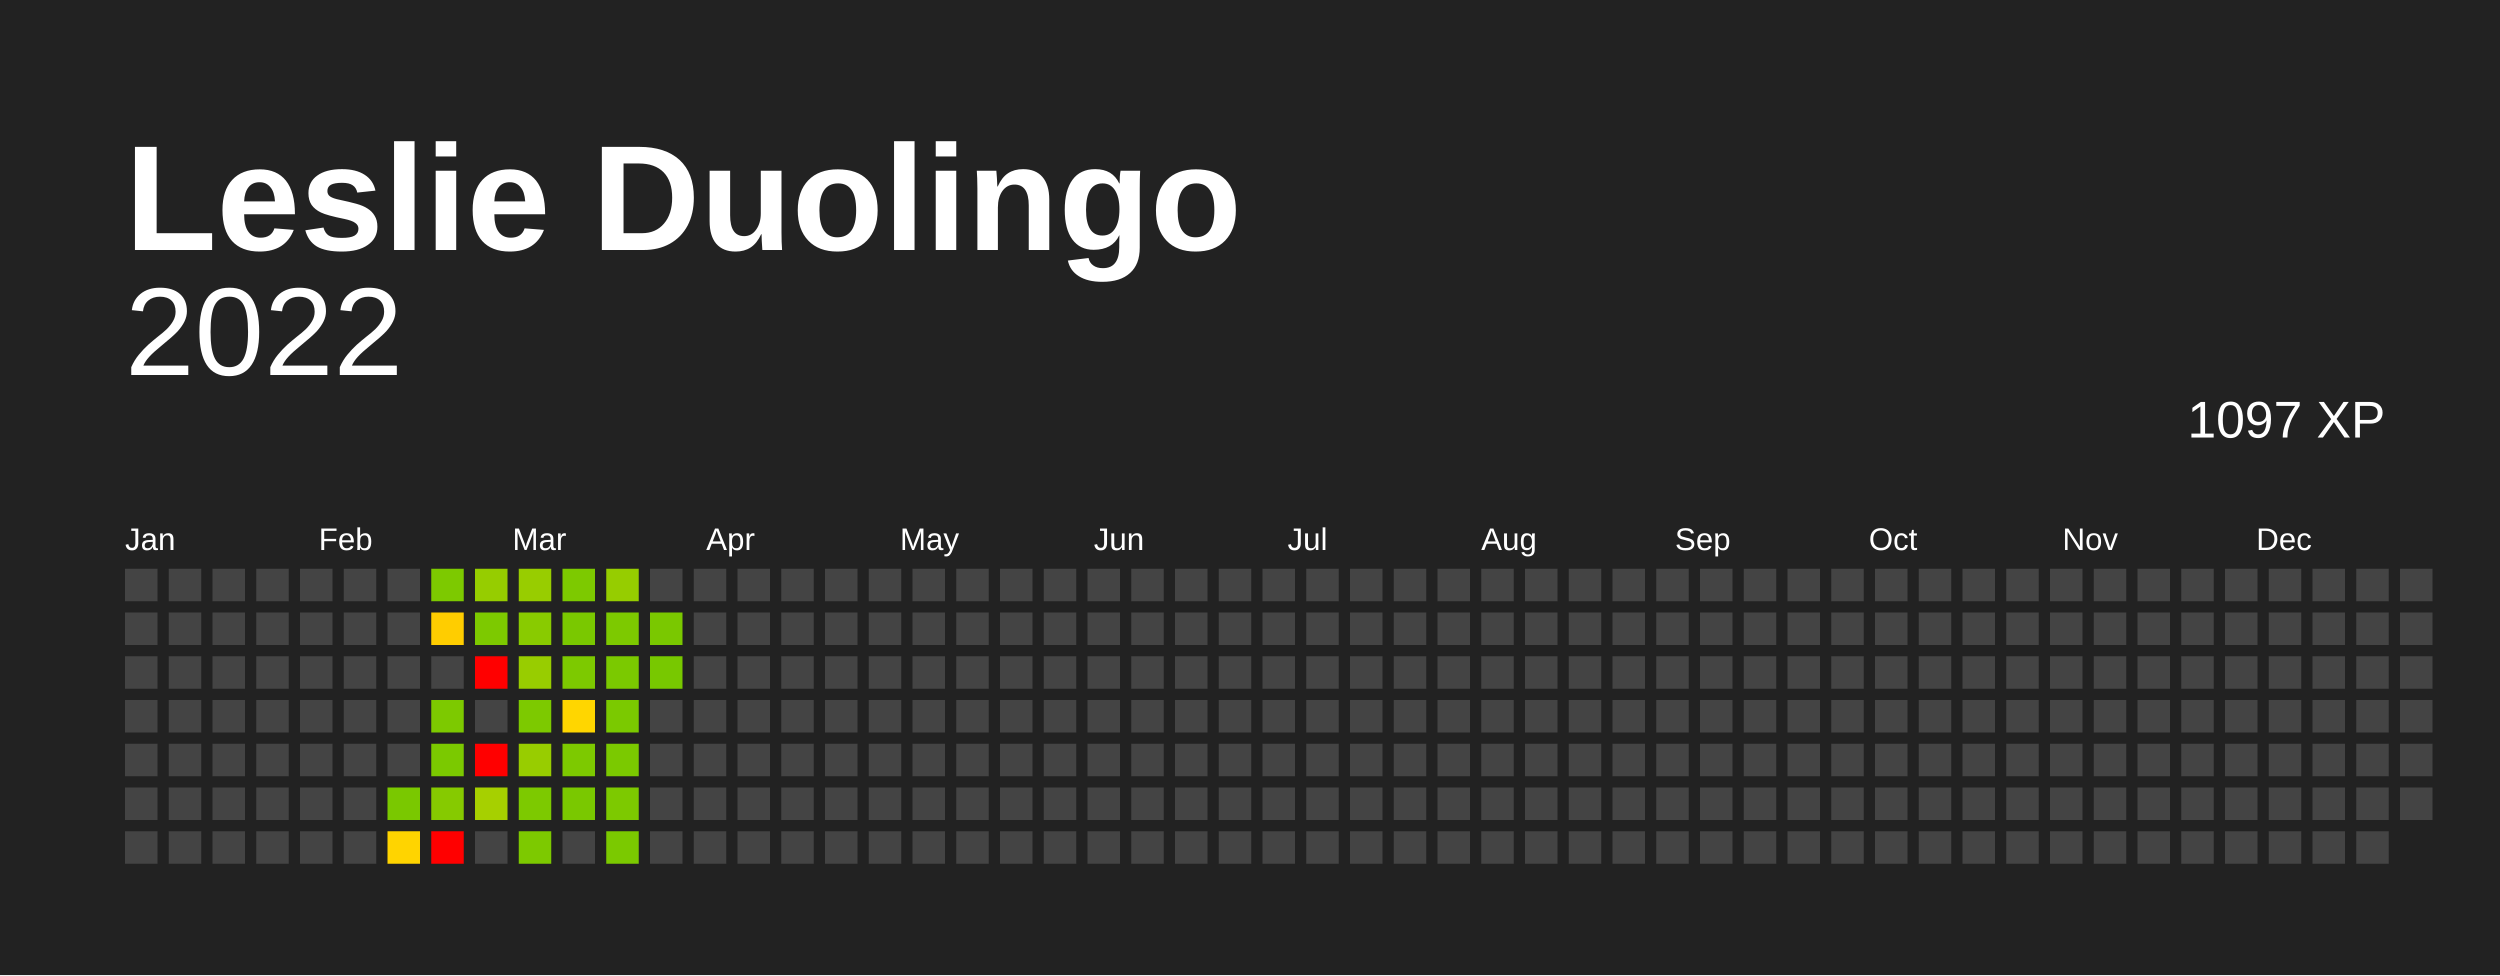
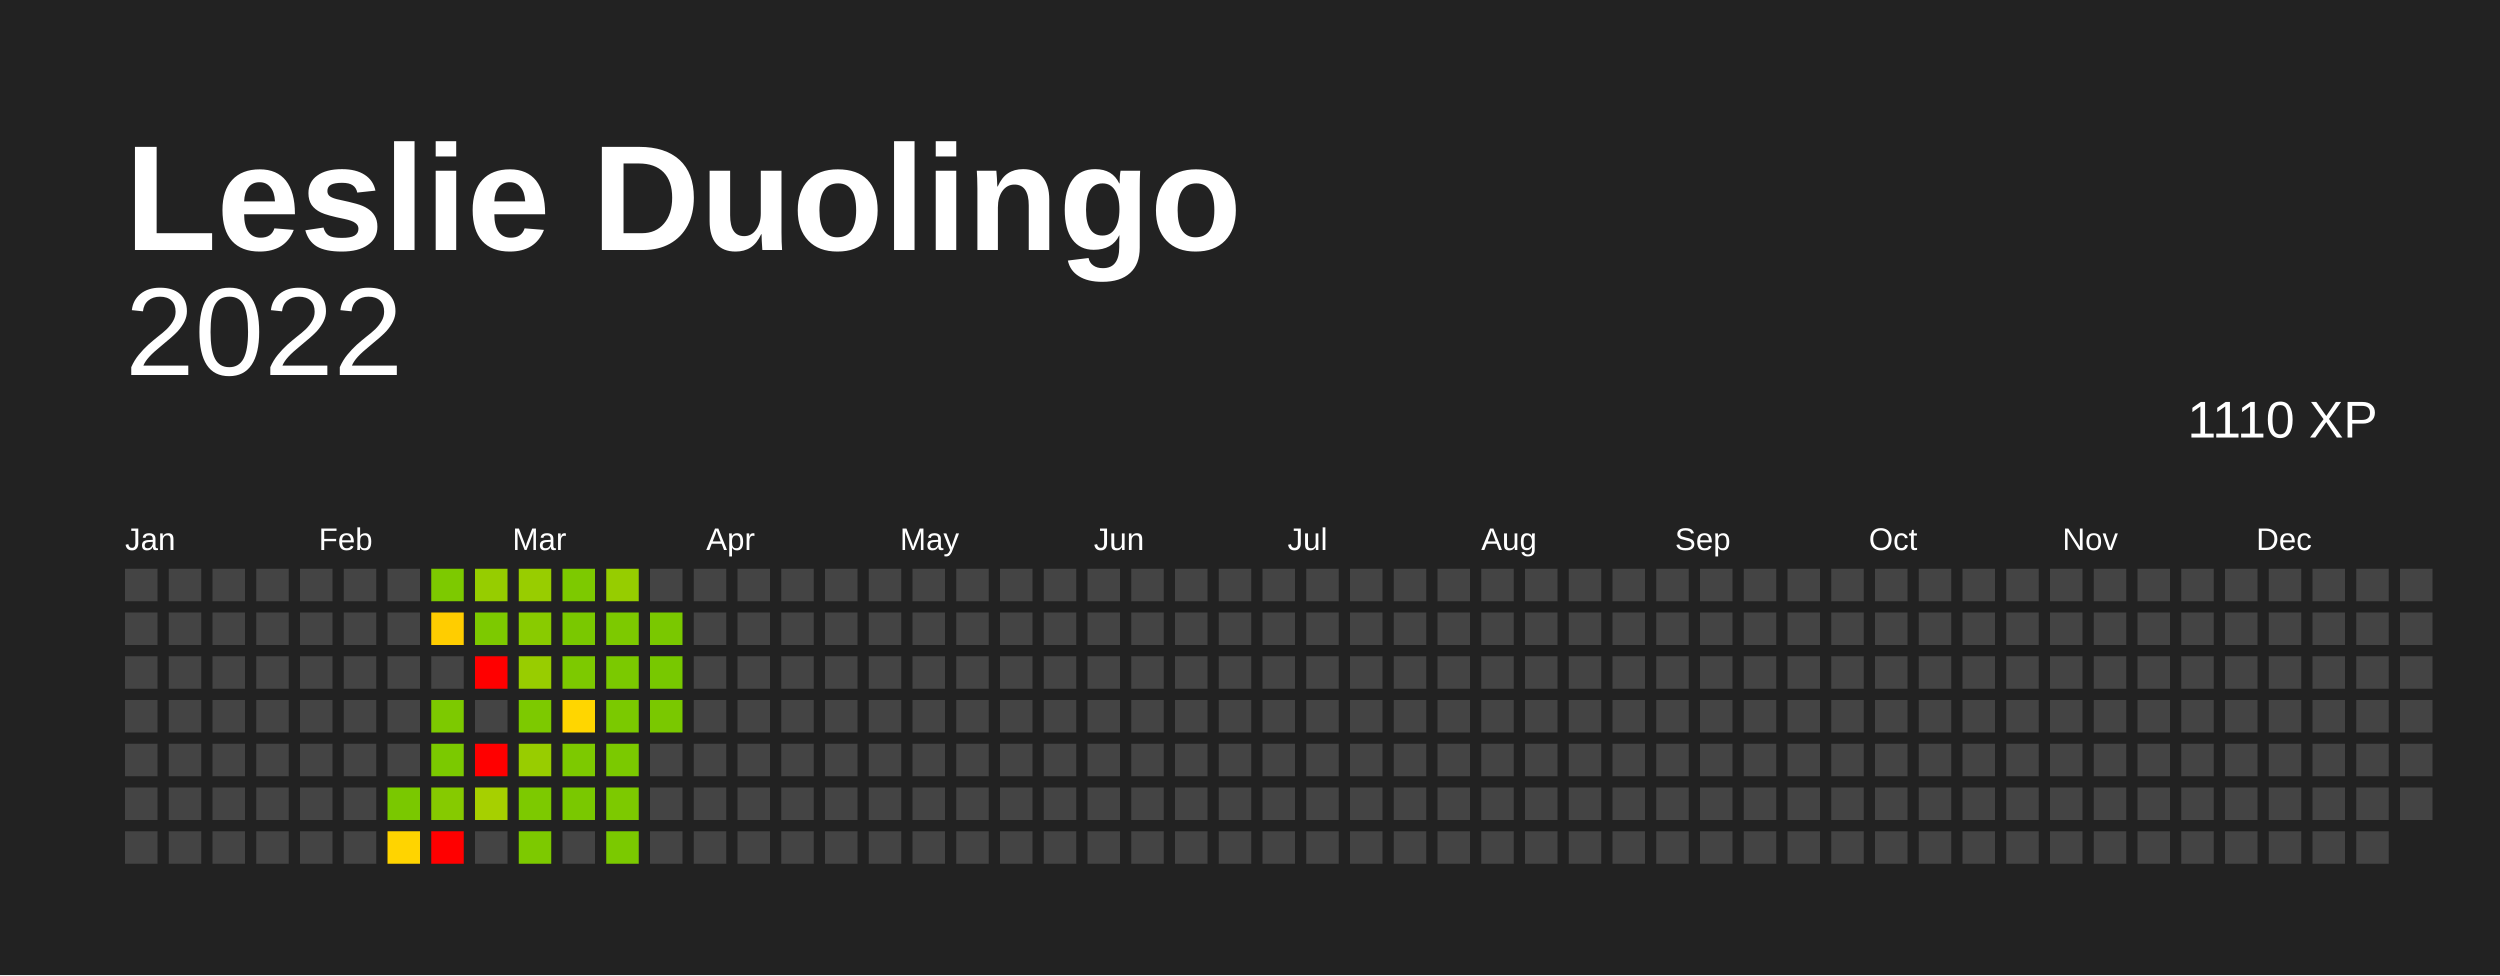
<svg xmlns="http://www.w3.org/2000/svg" baseProfile="full" height="78mm" version="1.1" viewBox="0,0,200,78" width="200mm">
  <defs />
  <rect fill="#222222" height="78" width="200" x="0" y="0" />
  <text fill="#FFFFFF" style="font-size:12px; font-family:Arial; font-weight:bold;" x="10" y="20">Leslie Duolingo</text>
  <text alignment-baseline="hanging" fill="#FFFFFF" style="font-size:10.0px; font-family:Arial;" x="10" y="30">2022</text>
-   <text alignment-baseline="hanging" fill="#FFFFFF" style="font-size:4.125px; font-family:Arial;" x="175" y="35">1097 XP</text>
+   <text alignment-baseline="hanging" fill="#FFFFFF" style="font-size:4.125px; font-family:Arial;" x="175" y="35">1110 XP</text>
  <text fill="#FFFFFF" style="font-size:2.5px; font-family:Arial" x="10.0" y="44">Jan</text>
  <text fill="#FFFFFF" style="font-size:2.5px; font-family:Arial" x="25.5" y="44">Feb</text>
  <text fill="#FFFFFF" style="font-size:2.5px; font-family:Arial" x="41.0" y="44">Mar</text>
  <text fill="#FFFFFF" style="font-size:2.5px; font-family:Arial" x="56.5" y="44">Apr</text>
  <text fill="#FFFFFF" style="font-size:2.5px; font-family:Arial" x="72.0" y="44">May</text>
  <text fill="#FFFFFF" style="font-size:2.5px; font-family:Arial" x="87.5" y="44">Jun</text>
  <text fill="#FFFFFF" style="font-size:2.5px; font-family:Arial" x="103.0" y="44">Jul</text>
  <text fill="#FFFFFF" style="font-size:2.5px; font-family:Arial" x="118.5" y="44">Aug</text>
  <text fill="#FFFFFF" style="font-size:2.5px; font-family:Arial" x="134.0" y="44">Sep</text>
  <text fill="#FFFFFF" style="font-size:2.5px; font-family:Arial" x="149.5" y="44">Oct</text>
  <text fill="#FFFFFF" style="font-size:2.5px; font-family:Arial" x="165.0" y="44">Nov</text>
  <text fill="#FFFFFF" style="font-size:2.5px; font-family:Arial" x="180.5" y="44">Dec</text>
  <rect fill="#444444" height="2.6" width="2.6" x="10.0" y="45.5" />
  <rect fill="#444444" height="2.6" width="2.6" x="10.0" y="49.0" />
  <rect fill="#444444" height="2.6" width="2.6" x="10.0" y="52.5" />
  <rect fill="#444444" height="2.6" width="2.6" x="10.0" y="56.0" />
  <rect fill="#444444" height="2.6" width="2.6" x="10.0" y="59.5" />
  <rect fill="#444444" height="2.6" width="2.6" x="10.0" y="63.0" />
  <rect fill="#444444" height="2.6" width="2.6" x="10.0" y="66.5" />
  <rect fill="#444444" height="2.6" width="2.6" x="13.5" y="45.5" />
  <rect fill="#444444" height="2.6" width="2.6" x="13.5" y="49.0" />
  <rect fill="#444444" height="2.6" width="2.6" x="13.5" y="52.5" />
  <rect fill="#444444" height="2.6" width="2.6" x="13.5" y="56.0" />
  <rect fill="#444444" height="2.6" width="2.6" x="13.5" y="59.5" />
  <rect fill="#444444" height="2.6" width="2.6" x="13.5" y="63.0" />
  <rect fill="#444444" height="2.6" width="2.6" x="13.5" y="66.5" />
  <rect fill="#444444" height="2.6" width="2.6" x="17.0" y="45.5" />
  <rect fill="#444444" height="2.6" width="2.6" x="17.0" y="49.0" />
  <rect fill="#444444" height="2.6" width="2.6" x="17.0" y="52.5" />
  <rect fill="#444444" height="2.6" width="2.6" x="17.0" y="56.0" />
  <rect fill="#444444" height="2.6" width="2.6" x="17.0" y="59.5" />
  <rect fill="#444444" height="2.6" width="2.6" x="17.0" y="63.0" />
  <rect fill="#444444" height="2.6" width="2.6" x="17.0" y="66.5" />
  <rect fill="#444444" height="2.6" width="2.6" x="20.5" y="45.5" />
  <rect fill="#444444" height="2.6" width="2.6" x="20.5" y="49.0" />
  <rect fill="#444444" height="2.6" width="2.6" x="20.5" y="52.5" />
  <rect fill="#444444" height="2.6" width="2.6" x="20.5" y="56.0" />
  <rect fill="#444444" height="2.6" width="2.6" x="20.5" y="59.5" />
  <rect fill="#444444" height="2.6" width="2.6" x="20.5" y="63.0" />
  <rect fill="#444444" height="2.6" width="2.6" x="20.5" y="66.5" />
  <rect fill="#444444" height="2.6" width="2.6" x="24.0" y="45.5" />
  <rect fill="#444444" height="2.6" width="2.6" x="24.0" y="49.0" />
  <rect fill="#444444" height="2.6" width="2.6" x="24.0" y="52.5" />
  <rect fill="#444444" height="2.6" width="2.6" x="24.0" y="56.0" />
  <rect fill="#444444" height="2.6" width="2.6" x="24.0" y="59.5" />
  <rect fill="#444444" height="2.6" width="2.6" x="24.0" y="63.0" />
  <rect fill="#444444" height="2.6" width="2.6" x="24.0" y="66.5" />
  <rect fill="#444444" height="2.6" width="2.6" x="27.5" y="45.5" />
  <rect fill="#444444" height="2.6" width="2.6" x="27.5" y="49.0" />
  <rect fill="#444444" height="2.6" width="2.6" x="27.5" y="52.5" />
  <rect fill="#444444" height="2.6" width="2.6" x="27.5" y="56.0" />
  <rect fill="#444444" height="2.6" width="2.6" x="27.5" y="59.5" />
  <rect fill="#444444" height="2.6" width="2.6" x="27.5" y="63.0" />
  <rect fill="#444444" height="2.6" width="2.6" x="27.5" y="66.5" />
  <rect fill="#444444" height="2.6" width="2.6" x="31.0" y="45.5" />
  <rect fill="#444444" height="2.6" width="2.6" x="31.0" y="49.0" />
  <rect fill="#444444" height="2.6" width="2.6" x="31.0" y="52.5" />
  <rect fill="#444444" height="2.6" width="2.6" x="31.0" y="56.0" />
  <rect fill="#444444" height="2.6" width="2.6" x="31.0" y="59.5" />
  <rect fill="#7ac800" height="2.6" width="2.6" x="31.0" y="63.0" />
  <rect fill="#ffd400" height="2.6" width="2.6" x="31.0" y="66.5" />
  <rect fill="#7dc900" height="2.6" width="2.6" x="34.5" y="45.5" />
  <rect fill="#ffcd00" height="2.6" width="2.6" x="34.5" y="49.0" />
  <rect fill="#444444" height="2.6" width="2.6" x="34.5" y="52.5" />
  <rect fill="#7dc900" height="2.6" width="2.6" x="34.5" y="56.0" />
  <rect fill="#7bc900" height="2.6" width="2.6" x="34.5" y="59.5" />
  <rect fill="#86ca00" height="2.6" width="2.6" x="34.5" y="63.0" />
  <rect fill="red" height="2.6" width="2.6" x="34.5" y="66.5" />
  <rect fill="#96cd00" height="2.6" width="2.6" x="38.0" y="45.5" />
  <rect fill="#7dc900" height="2.6" width="2.6" x="38.0" y="49.0" />
  <rect fill="red" height="2.6" width="2.6" x="38.0" y="52.5" />
  <rect fill="#444444" height="2.6" width="2.6" x="38.0" y="56.0" />
  <rect fill="red" height="2.6" width="2.6" x="38.0" y="59.5" />
  <rect fill="#a6d000" height="2.6" width="2.6" x="38.0" y="63.0" />
  <rect fill="#444444" height="2.6" width="2.6" x="38.0" y="66.5" />
  <rect fill="#98cd00" height="2.6" width="2.6" x="41.5" y="45.5" />
  <rect fill="#89cb00" height="2.6" width="2.6" x="41.5" y="49.0" />
  <rect fill="#98cd00" height="2.6" width="2.6" x="41.5" y="52.5" />
  <rect fill="#7dc900" height="2.6" width="2.6" x="41.5" y="56.0" />
  <rect fill="#98cd00" height="2.6" width="2.6" x="41.5" y="59.5" />
  <rect fill="#7dc900" height="2.6" width="2.6" x="41.5" y="63.0" />
  <rect fill="#7dc900" height="2.6" width="2.6" x="41.5" y="66.5" />
  <rect fill="#7dc900" height="2.6" width="2.6" x="45.0" y="45.5" />
  <rect fill="#7ac800" height="2.6" width="2.6" x="45.0" y="49.0" />
  <rect fill="#7dc900" height="2.6" width="2.6" x="45.0" y="52.5" />
  <rect fill="#ffd600" height="2.6" width="2.6" x="45.0" y="56.0" />
  <rect fill="#7dc900" height="2.6" width="2.6" x="45.0" y="59.5" />
  <rect fill="#7ac800" height="2.6" width="2.6" x="45.0" y="63.0" />
  <rect fill="#444444" height="2.6" width="2.6" x="45.0" y="66.5" />
  <rect fill="#96cd00" height="2.6" width="2.6" x="48.5" y="45.5" />
  <rect fill="#7dc900" height="2.6" width="2.6" x="48.5" y="49.0" />
  <rect fill="#7bc900" height="2.6" width="2.6" x="48.5" y="52.5" />
  <rect fill="#7bc900" height="2.6" width="2.6" x="48.5" y="56.0" />
  <rect fill="#7bc900" height="2.6" width="2.6" x="48.5" y="59.5" />
  <rect fill="#7dc900" height="2.6" width="2.6" x="48.5" y="63.0" />
  <rect fill="#7bc900" height="2.6" width="2.6" x="48.5" y="66.5" />
  <rect fill="#444444" height="2.6" width="2.6" x="52.0" y="45.5" />
  <rect fill="#7ac800" height="2.6" width="2.6" x="52.0" y="49.0" />
  <rect fill="#78c800" height="2.6" width="2.6" x="52.0" y="52.5" />
-   <rect fill="#444444" height="2.6" width="2.6" x="52.0" y="56.0" />
+   <rect fill="#7ac800" height="2.6" width="2.6" x="52.0" y="56.0" />
  <rect fill="#444444" height="2.6" width="2.6" x="52.0" y="59.5" />
  <rect fill="#444444" height="2.6" width="2.6" x="52.0" y="63.0" />
  <rect fill="#444444" height="2.6" width="2.6" x="52.0" y="66.5" />
  <rect fill="#444444" height="2.6" width="2.6" x="55.5" y="45.5" />
  <rect fill="#444444" height="2.6" width="2.6" x="55.5" y="49.0" />
  <rect fill="#444444" height="2.6" width="2.6" x="55.5" y="52.5" />
  <rect fill="#444444" height="2.6" width="2.6" x="55.5" y="56.0" />
  <rect fill="#444444" height="2.6" width="2.6" x="55.5" y="59.5" />
  <rect fill="#444444" height="2.6" width="2.6" x="55.5" y="63.0" />
  <rect fill="#444444" height="2.6" width="2.6" x="55.5" y="66.5" />
  <rect fill="#444444" height="2.6" width="2.6" x="59.0" y="45.5" />
  <rect fill="#444444" height="2.6" width="2.6" x="59.0" y="49.0" />
  <rect fill="#444444" height="2.6" width="2.6" x="59.0" y="52.5" />
  <rect fill="#444444" height="2.6" width="2.6" x="59.0" y="56.0" />
  <rect fill="#444444" height="2.6" width="2.6" x="59.0" y="59.5" />
  <rect fill="#444444" height="2.6" width="2.6" x="59.0" y="63.0" />
  <rect fill="#444444" height="2.6" width="2.6" x="59.0" y="66.5" />
  <rect fill="#444444" height="2.6" width="2.6" x="62.5" y="45.5" />
  <rect fill="#444444" height="2.6" width="2.6" x="62.5" y="49.0" />
  <rect fill="#444444" height="2.6" width="2.6" x="62.5" y="52.5" />
  <rect fill="#444444" height="2.6" width="2.6" x="62.5" y="56.0" />
  <rect fill="#444444" height="2.6" width="2.6" x="62.5" y="59.5" />
  <rect fill="#444444" height="2.6" width="2.6" x="62.5" y="63.0" />
  <rect fill="#444444" height="2.6" width="2.6" x="62.5" y="66.5" />
  <rect fill="#444444" height="2.6" width="2.6" x="66.0" y="45.5" />
  <rect fill="#444444" height="2.6" width="2.6" x="66.0" y="49.0" />
  <rect fill="#444444" height="2.6" width="2.6" x="66.0" y="52.5" />
  <rect fill="#444444" height="2.6" width="2.6" x="66.0" y="56.0" />
  <rect fill="#444444" height="2.6" width="2.6" x="66.0" y="59.5" />
  <rect fill="#444444" height="2.6" width="2.6" x="66.0" y="63.0" />
  <rect fill="#444444" height="2.6" width="2.6" x="66.0" y="66.5" />
  <rect fill="#444444" height="2.6" width="2.6" x="69.5" y="45.5" />
  <rect fill="#444444" height="2.6" width="2.6" x="69.5" y="49.0" />
  <rect fill="#444444" height="2.6" width="2.6" x="69.5" y="52.5" />
  <rect fill="#444444" height="2.6" width="2.6" x="69.5" y="56.0" />
  <rect fill="#444444" height="2.6" width="2.6" x="69.5" y="59.5" />
  <rect fill="#444444" height="2.6" width="2.6" x="69.5" y="63.0" />
  <rect fill="#444444" height="2.6" width="2.6" x="69.5" y="66.5" />
  <rect fill="#444444" height="2.6" width="2.6" x="73.0" y="45.5" />
  <rect fill="#444444" height="2.6" width="2.6" x="73.0" y="49.0" />
  <rect fill="#444444" height="2.6" width="2.6" x="73.0" y="52.5" />
  <rect fill="#444444" height="2.6" width="2.6" x="73.0" y="56.0" />
  <rect fill="#444444" height="2.6" width="2.6" x="73.0" y="59.5" />
  <rect fill="#444444" height="2.6" width="2.6" x="73.0" y="63.0" />
  <rect fill="#444444" height="2.6" width="2.6" x="73.0" y="66.5" />
  <rect fill="#444444" height="2.6" width="2.6" x="76.5" y="45.5" />
  <rect fill="#444444" height="2.6" width="2.6" x="76.5" y="49.0" />
  <rect fill="#444444" height="2.6" width="2.6" x="76.5" y="52.5" />
  <rect fill="#444444" height="2.6" width="2.6" x="76.5" y="56.0" />
  <rect fill="#444444" height="2.6" width="2.6" x="76.5" y="59.5" />
  <rect fill="#444444" height="2.6" width="2.6" x="76.5" y="63.0" />
  <rect fill="#444444" height="2.6" width="2.6" x="76.5" y="66.5" />
  <rect fill="#444444" height="2.6" width="2.6" x="80.0" y="45.5" />
  <rect fill="#444444" height="2.6" width="2.6" x="80.0" y="49.0" />
  <rect fill="#444444" height="2.6" width="2.6" x="80.0" y="52.5" />
  <rect fill="#444444" height="2.6" width="2.6" x="80.0" y="56.0" />
  <rect fill="#444444" height="2.6" width="2.6" x="80.0" y="59.5" />
  <rect fill="#444444" height="2.6" width="2.6" x="80.0" y="63.0" />
  <rect fill="#444444" height="2.6" width="2.6" x="80.0" y="66.5" />
  <rect fill="#444444" height="2.6" width="2.6" x="83.5" y="45.5" />
  <rect fill="#444444" height="2.6" width="2.6" x="83.5" y="49.0" />
  <rect fill="#444444" height="2.6" width="2.6" x="83.5" y="52.5" />
  <rect fill="#444444" height="2.6" width="2.6" x="83.5" y="56.0" />
  <rect fill="#444444" height="2.6" width="2.6" x="83.5" y="59.5" />
  <rect fill="#444444" height="2.6" width="2.6" x="83.5" y="63.0" />
  <rect fill="#444444" height="2.6" width="2.6" x="83.5" y="66.5" />
  <rect fill="#444444" height="2.6" width="2.6" x="87.0" y="45.5" />
  <rect fill="#444444" height="2.6" width="2.6" x="87.0" y="49.0" />
  <rect fill="#444444" height="2.6" width="2.6" x="87.0" y="52.5" />
  <rect fill="#444444" height="2.6" width="2.6" x="87.0" y="56.0" />
  <rect fill="#444444" height="2.6" width="2.6" x="87.0" y="59.5" />
  <rect fill="#444444" height="2.6" width="2.6" x="87.0" y="63.0" />
  <rect fill="#444444" height="2.6" width="2.6" x="87.0" y="66.5" />
  <rect fill="#444444" height="2.6" width="2.6" x="90.5" y="45.5" />
  <rect fill="#444444" height="2.6" width="2.6" x="90.5" y="49.0" />
  <rect fill="#444444" height="2.6" width="2.6" x="90.5" y="52.5" />
  <rect fill="#444444" height="2.6" width="2.6" x="90.5" y="56.0" />
  <rect fill="#444444" height="2.6" width="2.6" x="90.5" y="59.5" />
  <rect fill="#444444" height="2.6" width="2.6" x="90.5" y="63.0" />
  <rect fill="#444444" height="2.6" width="2.6" x="90.5" y="66.5" />
  <rect fill="#444444" height="2.6" width="2.6" x="94.0" y="45.5" />
  <rect fill="#444444" height="2.6" width="2.6" x="94.0" y="49.0" />
  <rect fill="#444444" height="2.6" width="2.6" x="94.0" y="52.5" />
  <rect fill="#444444" height="2.6" width="2.6" x="94.0" y="56.0" />
  <rect fill="#444444" height="2.6" width="2.6" x="94.0" y="59.5" />
  <rect fill="#444444" height="2.6" width="2.6" x="94.0" y="63.0" />
  <rect fill="#444444" height="2.6" width="2.6" x="94.0" y="66.5" />
  <rect fill="#444444" height="2.6" width="2.6" x="97.5" y="45.5" />
  <rect fill="#444444" height="2.6" width="2.6" x="97.5" y="49.0" />
  <rect fill="#444444" height="2.6" width="2.6" x="97.5" y="52.5" />
  <rect fill="#444444" height="2.6" width="2.6" x="97.5" y="56.0" />
  <rect fill="#444444" height="2.6" width="2.6" x="97.5" y="59.5" />
  <rect fill="#444444" height="2.6" width="2.6" x="97.5" y="63.0" />
  <rect fill="#444444" height="2.6" width="2.6" x="97.5" y="66.5" />
  <rect fill="#444444" height="2.6" width="2.6" x="101.0" y="45.5" />
  <rect fill="#444444" height="2.6" width="2.6" x="101.0" y="49.0" />
  <rect fill="#444444" height="2.6" width="2.6" x="101.0" y="52.5" />
  <rect fill="#444444" height="2.6" width="2.6" x="101.0" y="56.0" />
  <rect fill="#444444" height="2.6" width="2.6" x="101.0" y="59.5" />
  <rect fill="#444444" height="2.6" width="2.6" x="101.0" y="63.0" />
  <rect fill="#444444" height="2.6" width="2.6" x="101.0" y="66.5" />
  <rect fill="#444444" height="2.6" width="2.6" x="104.5" y="45.5" />
  <rect fill="#444444" height="2.6" width="2.6" x="104.5" y="49.0" />
  <rect fill="#444444" height="2.6" width="2.6" x="104.5" y="52.5" />
  <rect fill="#444444" height="2.6" width="2.6" x="104.5" y="56.0" />
  <rect fill="#444444" height="2.6" width="2.6" x="104.5" y="59.5" />
  <rect fill="#444444" height="2.6" width="2.6" x="104.5" y="63.0" />
  <rect fill="#444444" height="2.6" width="2.6" x="104.5" y="66.5" />
  <rect fill="#444444" height="2.6" width="2.6" x="108.0" y="45.5" />
  <rect fill="#444444" height="2.6" width="2.6" x="108.0" y="49.0" />
  <rect fill="#444444" height="2.6" width="2.6" x="108.0" y="52.5" />
  <rect fill="#444444" height="2.6" width="2.6" x="108.0" y="56.0" />
  <rect fill="#444444" height="2.6" width="2.6" x="108.0" y="59.5" />
  <rect fill="#444444" height="2.6" width="2.6" x="108.0" y="63.0" />
  <rect fill="#444444" height="2.6" width="2.6" x="108.0" y="66.5" />
  <rect fill="#444444" height="2.6" width="2.6" x="111.5" y="45.5" />
  <rect fill="#444444" height="2.6" width="2.6" x="111.5" y="49.0" />
  <rect fill="#444444" height="2.6" width="2.6" x="111.5" y="52.5" />
  <rect fill="#444444" height="2.6" width="2.6" x="111.5" y="56.0" />
  <rect fill="#444444" height="2.6" width="2.6" x="111.5" y="59.5" />
  <rect fill="#444444" height="2.6" width="2.6" x="111.5" y="63.0" />
  <rect fill="#444444" height="2.6" width="2.6" x="111.5" y="66.5" />
  <rect fill="#444444" height="2.6" width="2.6" x="115.0" y="45.5" />
  <rect fill="#444444" height="2.6" width="2.6" x="115.0" y="49.0" />
  <rect fill="#444444" height="2.6" width="2.6" x="115.0" y="52.5" />
  <rect fill="#444444" height="2.6" width="2.6" x="115.0" y="56.0" />
  <rect fill="#444444" height="2.6" width="2.6" x="115.0" y="59.5" />
  <rect fill="#444444" height="2.6" width="2.6" x="115.0" y="63.0" />
  <rect fill="#444444" height="2.6" width="2.6" x="115.0" y="66.5" />
  <rect fill="#444444" height="2.6" width="2.6" x="118.5" y="45.5" />
  <rect fill="#444444" height="2.6" width="2.6" x="118.5" y="49.0" />
  <rect fill="#444444" height="2.6" width="2.6" x="118.5" y="52.5" />
  <rect fill="#444444" height="2.6" width="2.6" x="118.5" y="56.0" />
  <rect fill="#444444" height="2.6" width="2.6" x="118.5" y="59.5" />
  <rect fill="#444444" height="2.6" width="2.6" x="118.5" y="63.0" />
  <rect fill="#444444" height="2.6" width="2.6" x="118.5" y="66.5" />
  <rect fill="#444444" height="2.6" width="2.6" x="122.0" y="45.5" />
  <rect fill="#444444" height="2.6" width="2.6" x="122.0" y="49.0" />
  <rect fill="#444444" height="2.6" width="2.6" x="122.0" y="52.5" />
  <rect fill="#444444" height="2.6" width="2.6" x="122.0" y="56.0" />
  <rect fill="#444444" height="2.6" width="2.6" x="122.0" y="59.5" />
  <rect fill="#444444" height="2.6" width="2.6" x="122.0" y="63.0" />
  <rect fill="#444444" height="2.6" width="2.6" x="122.0" y="66.5" />
  <rect fill="#444444" height="2.6" width="2.6" x="125.5" y="45.5" />
  <rect fill="#444444" height="2.6" width="2.6" x="125.5" y="49.0" />
  <rect fill="#444444" height="2.6" width="2.6" x="125.5" y="52.5" />
  <rect fill="#444444" height="2.6" width="2.6" x="125.5" y="56.0" />
  <rect fill="#444444" height="2.6" width="2.6" x="125.5" y="59.5" />
  <rect fill="#444444" height="2.6" width="2.6" x="125.5" y="63.0" />
  <rect fill="#444444" height="2.6" width="2.6" x="125.5" y="66.5" />
  <rect fill="#444444" height="2.6" width="2.6" x="129.0" y="45.5" />
  <rect fill="#444444" height="2.6" width="2.6" x="129.0" y="49.0" />
  <rect fill="#444444" height="2.6" width="2.6" x="129.0" y="52.5" />
  <rect fill="#444444" height="2.6" width="2.6" x="129.0" y="56.0" />
  <rect fill="#444444" height="2.6" width="2.6" x="129.0" y="59.5" />
  <rect fill="#444444" height="2.6" width="2.6" x="129.0" y="63.0" />
  <rect fill="#444444" height="2.6" width="2.6" x="129.0" y="66.5" />
  <rect fill="#444444" height="2.6" width="2.6" x="132.5" y="45.5" />
  <rect fill="#444444" height="2.6" width="2.6" x="132.5" y="49.0" />
  <rect fill="#444444" height="2.6" width="2.6" x="132.5" y="52.5" />
  <rect fill="#444444" height="2.6" width="2.6" x="132.5" y="56.0" />
  <rect fill="#444444" height="2.6" width="2.6" x="132.5" y="59.5" />
  <rect fill="#444444" height="2.6" width="2.6" x="132.5" y="63.0" />
  <rect fill="#444444" height="2.6" width="2.6" x="132.5" y="66.5" />
  <rect fill="#444444" height="2.6" width="2.6" x="136.0" y="45.5" />
  <rect fill="#444444" height="2.6" width="2.6" x="136.0" y="49.0" />
  <rect fill="#444444" height="2.6" width="2.6" x="136.0" y="52.5" />
  <rect fill="#444444" height="2.6" width="2.6" x="136.0" y="56.0" />
  <rect fill="#444444" height="2.6" width="2.6" x="136.0" y="59.5" />
  <rect fill="#444444" height="2.6" width="2.6" x="136.0" y="63.0" />
  <rect fill="#444444" height="2.6" width="2.6" x="136.0" y="66.5" />
  <rect fill="#444444" height="2.6" width="2.6" x="139.5" y="45.5" />
  <rect fill="#444444" height="2.6" width="2.6" x="139.5" y="49.0" />
  <rect fill="#444444" height="2.6" width="2.6" x="139.5" y="52.5" />
  <rect fill="#444444" height="2.6" width="2.6" x="139.5" y="56.0" />
  <rect fill="#444444" height="2.6" width="2.6" x="139.5" y="59.5" />
  <rect fill="#444444" height="2.6" width="2.6" x="139.5" y="63.0" />
  <rect fill="#444444" height="2.6" width="2.6" x="139.5" y="66.5" />
  <rect fill="#444444" height="2.6" width="2.6" x="143.0" y="45.5" />
  <rect fill="#444444" height="2.6" width="2.6" x="143.0" y="49.0" />
  <rect fill="#444444" height="2.6" width="2.6" x="143.0" y="52.5" />
  <rect fill="#444444" height="2.6" width="2.6" x="143.0" y="56.0" />
  <rect fill="#444444" height="2.6" width="2.6" x="143.0" y="59.5" />
  <rect fill="#444444" height="2.6" width="2.6" x="143.0" y="63.0" />
  <rect fill="#444444" height="2.6" width="2.6" x="143.0" y="66.5" />
  <rect fill="#444444" height="2.6" width="2.6" x="146.5" y="45.5" />
  <rect fill="#444444" height="2.6" width="2.6" x="146.5" y="49.0" />
  <rect fill="#444444" height="2.6" width="2.6" x="146.5" y="52.5" />
  <rect fill="#444444" height="2.6" width="2.6" x="146.5" y="56.0" />
  <rect fill="#444444" height="2.6" width="2.6" x="146.5" y="59.5" />
  <rect fill="#444444" height="2.6" width="2.6" x="146.5" y="63.0" />
  <rect fill="#444444" height="2.6" width="2.6" x="146.5" y="66.5" />
  <rect fill="#444444" height="2.6" width="2.6" x="150.0" y="45.5" />
  <rect fill="#444444" height="2.6" width="2.6" x="150.0" y="49.0" />
  <rect fill="#444444" height="2.6" width="2.6" x="150.0" y="52.5" />
  <rect fill="#444444" height="2.6" width="2.6" x="150.0" y="56.0" />
  <rect fill="#444444" height="2.6" width="2.6" x="150.0" y="59.5" />
  <rect fill="#444444" height="2.6" width="2.6" x="150.0" y="63.0" />
  <rect fill="#444444" height="2.6" width="2.6" x="150.0" y="66.5" />
  <rect fill="#444444" height="2.6" width="2.6" x="153.5" y="45.5" />
  <rect fill="#444444" height="2.6" width="2.6" x="153.5" y="49.0" />
  <rect fill="#444444" height="2.6" width="2.6" x="153.5" y="52.5" />
  <rect fill="#444444" height="2.6" width="2.6" x="153.5" y="56.0" />
  <rect fill="#444444" height="2.6" width="2.6" x="153.5" y="59.5" />
  <rect fill="#444444" height="2.6" width="2.6" x="153.5" y="63.0" />
  <rect fill="#444444" height="2.6" width="2.6" x="153.5" y="66.5" />
  <rect fill="#444444" height="2.6" width="2.6" x="157.0" y="45.5" />
  <rect fill="#444444" height="2.6" width="2.6" x="157.0" y="49.0" />
  <rect fill="#444444" height="2.6" width="2.6" x="157.0" y="52.5" />
  <rect fill="#444444" height="2.6" width="2.6" x="157.0" y="56.0" />
  <rect fill="#444444" height="2.6" width="2.6" x="157.0" y="59.5" />
  <rect fill="#444444" height="2.6" width="2.6" x="157.0" y="63.0" />
  <rect fill="#444444" height="2.6" width="2.6" x="157.0" y="66.5" />
  <rect fill="#444444" height="2.6" width="2.6" x="160.5" y="45.5" />
  <rect fill="#444444" height="2.6" width="2.6" x="160.5" y="49.0" />
  <rect fill="#444444" height="2.6" width="2.6" x="160.5" y="52.5" />
  <rect fill="#444444" height="2.6" width="2.6" x="160.5" y="56.0" />
  <rect fill="#444444" height="2.6" width="2.6" x="160.5" y="59.5" />
  <rect fill="#444444" height="2.6" width="2.6" x="160.5" y="63.0" />
  <rect fill="#444444" height="2.6" width="2.6" x="160.5" y="66.5" />
  <rect fill="#444444" height="2.6" width="2.6" x="164.0" y="45.5" />
  <rect fill="#444444" height="2.6" width="2.6" x="164.0" y="49.0" />
  <rect fill="#444444" height="2.6" width="2.6" x="164.0" y="52.5" />
  <rect fill="#444444" height="2.6" width="2.6" x="164.0" y="56.0" />
  <rect fill="#444444" height="2.6" width="2.6" x="164.0" y="59.5" />
  <rect fill="#444444" height="2.6" width="2.6" x="164.0" y="63.0" />
  <rect fill="#444444" height="2.6" width="2.6" x="164.0" y="66.5" />
  <rect fill="#444444" height="2.6" width="2.6" x="167.5" y="45.5" />
  <rect fill="#444444" height="2.6" width="2.6" x="167.5" y="49.0" />
  <rect fill="#444444" height="2.6" width="2.6" x="167.5" y="52.5" />
  <rect fill="#444444" height="2.6" width="2.6" x="167.5" y="56.0" />
  <rect fill="#444444" height="2.6" width="2.6" x="167.5" y="59.5" />
  <rect fill="#444444" height="2.6" width="2.6" x="167.5" y="63.0" />
  <rect fill="#444444" height="2.6" width="2.6" x="167.5" y="66.5" />
  <rect fill="#444444" height="2.6" width="2.6" x="171.0" y="45.5" />
  <rect fill="#444444" height="2.6" width="2.6" x="171.0" y="49.0" />
  <rect fill="#444444" height="2.6" width="2.6" x="171.0" y="52.5" />
  <rect fill="#444444" height="2.6" width="2.6" x="171.0" y="56.0" />
  <rect fill="#444444" height="2.6" width="2.6" x="171.0" y="59.5" />
  <rect fill="#444444" height="2.6" width="2.6" x="171.0" y="63.0" />
  <rect fill="#444444" height="2.6" width="2.6" x="171.0" y="66.5" />
  <rect fill="#444444" height="2.6" width="2.6" x="174.5" y="45.5" />
  <rect fill="#444444" height="2.6" width="2.6" x="174.5" y="49.0" />
  <rect fill="#444444" height="2.6" width="2.6" x="174.5" y="52.5" />
  <rect fill="#444444" height="2.6" width="2.6" x="174.5" y="56.0" />
  <rect fill="#444444" height="2.6" width="2.6" x="174.5" y="59.5" />
  <rect fill="#444444" height="2.6" width="2.6" x="174.5" y="63.0" />
  <rect fill="#444444" height="2.6" width="2.6" x="174.5" y="66.5" />
  <rect fill="#444444" height="2.6" width="2.6" x="178.0" y="45.5" />
  <rect fill="#444444" height="2.6" width="2.6" x="178.0" y="49.0" />
  <rect fill="#444444" height="2.6" width="2.6" x="178.0" y="52.5" />
  <rect fill="#444444" height="2.6" width="2.6" x="178.0" y="56.0" />
  <rect fill="#444444" height="2.6" width="2.6" x="178.0" y="59.5" />
  <rect fill="#444444" height="2.6" width="2.6" x="178.0" y="63.0" />
  <rect fill="#444444" height="2.6" width="2.6" x="178.0" y="66.5" />
  <rect fill="#444444" height="2.6" width="2.6" x="181.5" y="45.5" />
  <rect fill="#444444" height="2.6" width="2.6" x="181.5" y="49.0" />
  <rect fill="#444444" height="2.6" width="2.6" x="181.5" y="52.5" />
  <rect fill="#444444" height="2.6" width="2.6" x="181.5" y="56.0" />
  <rect fill="#444444" height="2.6" width="2.6" x="181.5" y="59.5" />
  <rect fill="#444444" height="2.6" width="2.6" x="181.5" y="63.0" />
  <rect fill="#444444" height="2.6" width="2.6" x="181.5" y="66.5" />
  <rect fill="#444444" height="2.6" width="2.6" x="185.0" y="45.5" />
  <rect fill="#444444" height="2.6" width="2.6" x="185.0" y="49.0" />
  <rect fill="#444444" height="2.6" width="2.6" x="185.0" y="52.5" />
  <rect fill="#444444" height="2.6" width="2.6" x="185.0" y="56.0" />
  <rect fill="#444444" height="2.6" width="2.6" x="185.0" y="59.5" />
  <rect fill="#444444" height="2.6" width="2.6" x="185.0" y="63.0" />
  <rect fill="#444444" height="2.6" width="2.6" x="185.0" y="66.5" />
  <rect fill="#444444" height="2.6" width="2.6" x="188.5" y="45.5" />
  <rect fill="#444444" height="2.6" width="2.6" x="188.5" y="49.0" />
  <rect fill="#444444" height="2.6" width="2.6" x="188.5" y="52.5" />
  <rect fill="#444444" height="2.6" width="2.6" x="188.5" y="56.0" />
  <rect fill="#444444" height="2.6" width="2.6" x="188.5" y="59.5" />
  <rect fill="#444444" height="2.6" width="2.6" x="188.5" y="63.0" />
  <rect fill="#444444" height="2.6" width="2.6" x="188.5" y="66.5" />
  <rect fill="#444444" height="2.6" width="2.6" x="192.0" y="45.5" />
  <rect fill="#444444" height="2.6" width="2.6" x="192.0" y="49.0" />
  <rect fill="#444444" height="2.6" width="2.6" x="192.0" y="52.5" />
  <rect fill="#444444" height="2.6" width="2.6" x="192.0" y="56.0" />
  <rect fill="#444444" height="2.6" width="2.6" x="192.0" y="59.5" />
  <rect fill="#444444" height="2.6" width="2.6" x="192.0" y="63.0" />
</svg>
